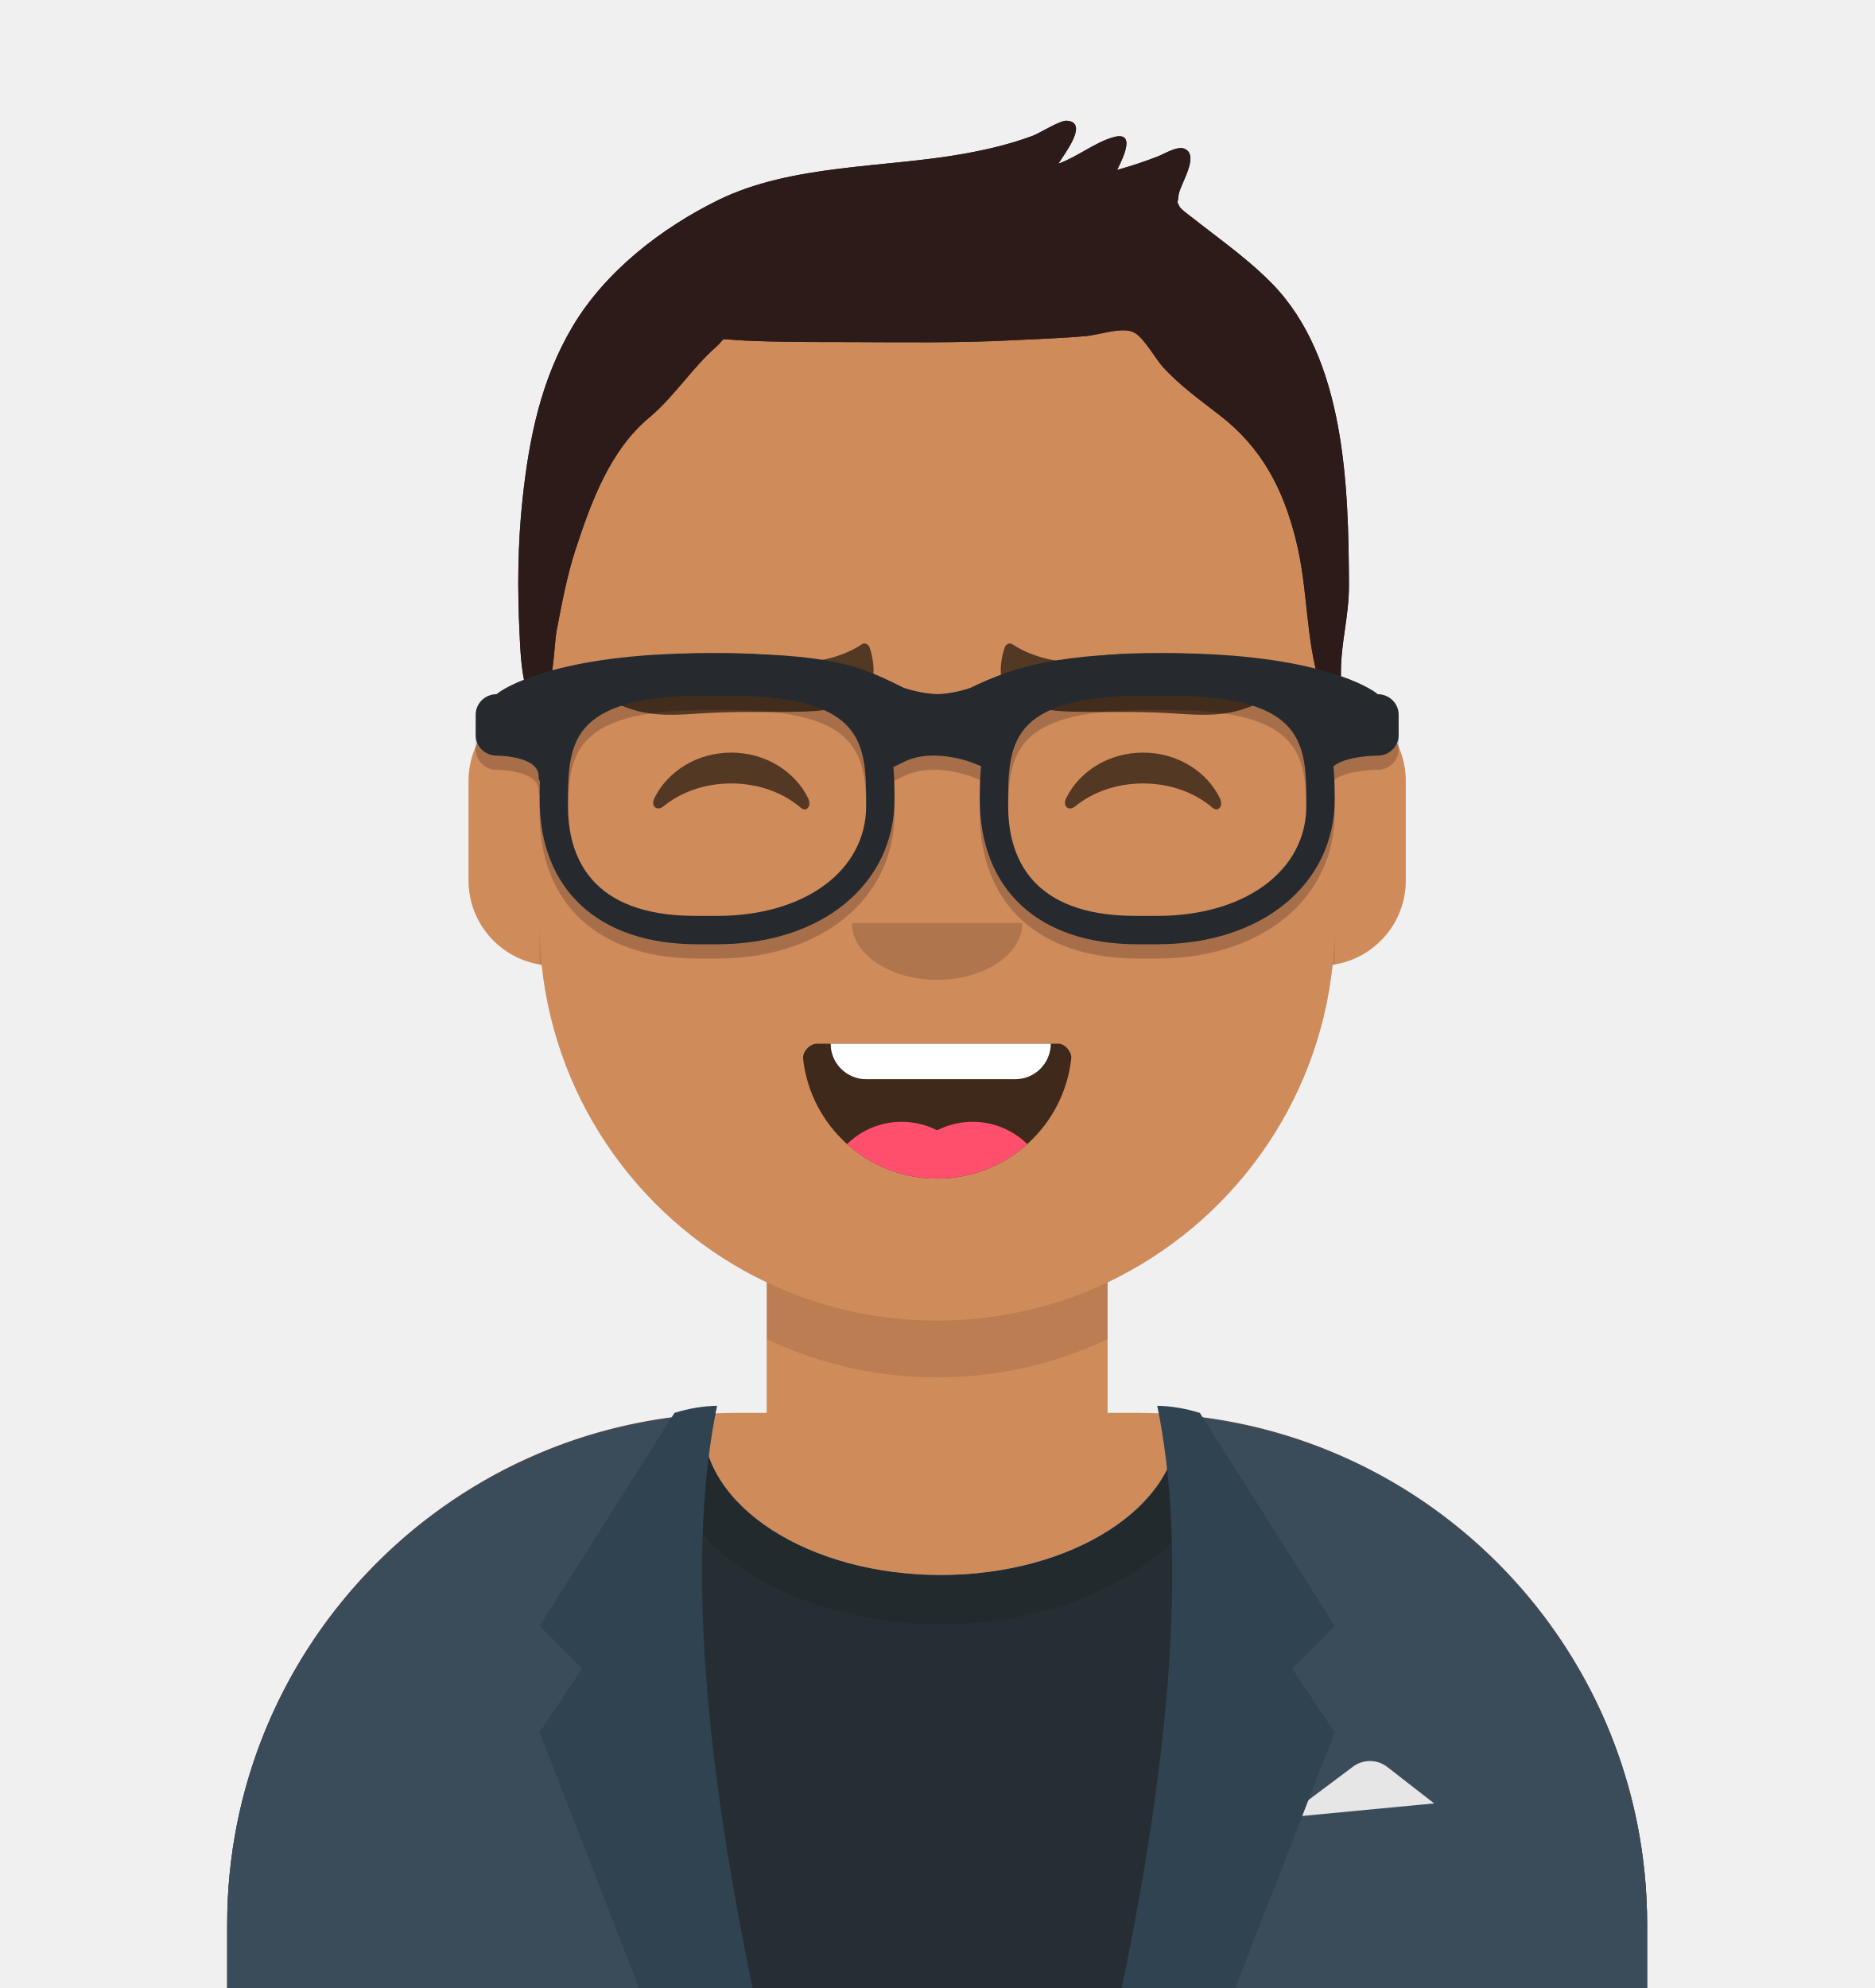
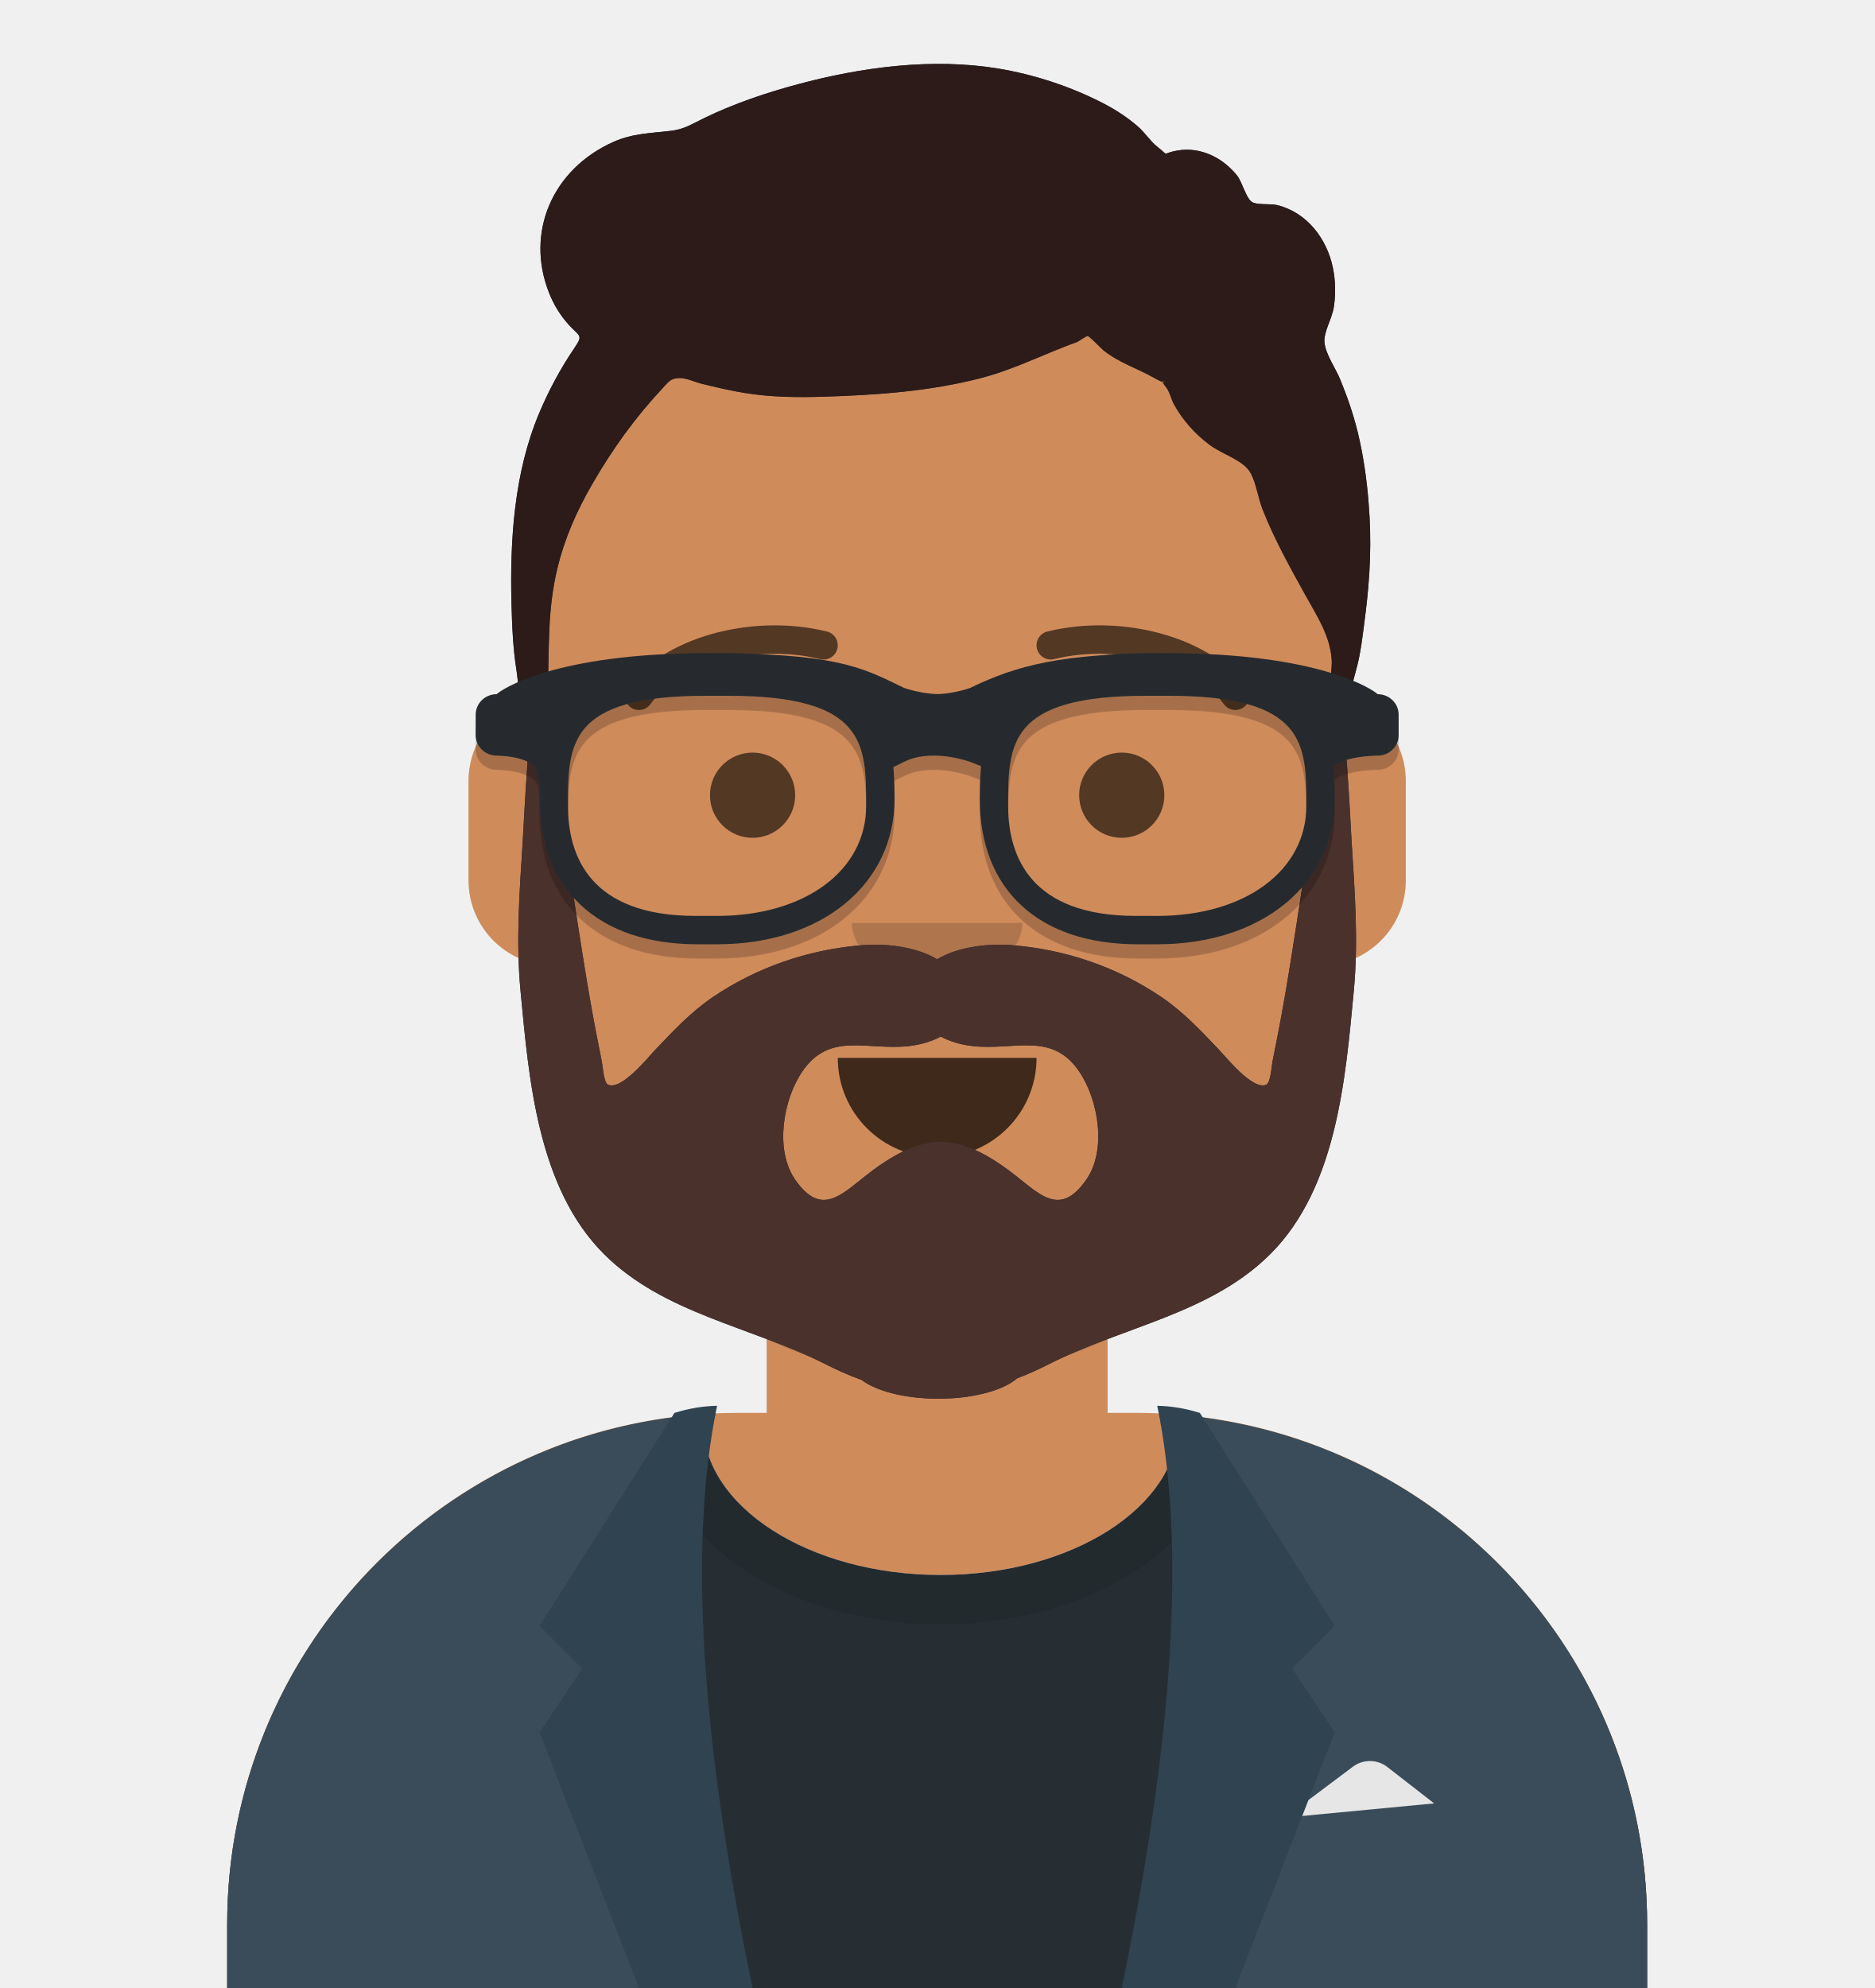
<svg xmlns="http://www.w3.org/2000/svg" xmlns:xlink="http://www.w3.org/1999/xlink" width="264px" height="280px" viewBox="0 0 264 280" version="1.1">
  <defs>
    <circle id="react-path-1" cx="120" cy="120" r="120" />
    <path d="M12,160 C12,226.274 65.726,280 132,280 C198.274,280 252,226.274 252,160 L264,160 L264,-1.42108547e-14 L-3.19744231e-14,-1.42108547e-14 L-3.19744231e-14,160 L12,160 Z" id="react-path-2" />
    <path d="M124,144.611 L124,163 L128,163 L128,163 C167.765,163 200,195.235 200,235 L200,244 L0,244 L0,235 C-4.86974701e-15,195.235 32.235,163 72,163 L72,163 L76,163 L76,144.611 C58.763,136.422 46.372,119.687 44.305,99.881 C38.48,99.058 34,94.052 34,88 L34,74 C34,68.054 38.325,63.118 44,62.166 L44,56 L44,56 C44,25.072 69.072,5.68137151e-15 100,0 L100,0 L100,0 C130.928,-5.68137151e-15 156,25.072 156,56 L156,62.166 C161.675,63.118 166,68.054 166,74 L166,88 C166,94.052 161.52,99.058 155.695,99.881 C153.628,119.687 141.237,136.422 124,144.611 Z" id="react-path-3" />
  </defs>
  <g id="Avataaar" stroke="none" stroke-width="1" fill="none" fill-rule="evenodd">
    <g transform="translate(-825, -1100)" id="Avataaar/Circle">
      <g transform="translate(825, 1100)">
        <g id="Mask" />
        <g id="Avataaar" stroke-width="1" fill-rule="evenodd" mask="url(#react-mask-5)">
          <g id="Body" transform="translate(32, 36)">
            <mask id="react-mask-6" fill="white">
              <use xlink:href="#react-path-3" />
            </mask>
            <use fill="#D0C6AC" xlink:href="#react-path-3" />
            <g id="Skin/👶🏽-03-Brown" mask="url(#react-mask-6)" fill="#D08B5B">
              <g transform="translate(0, 0)" id="Color">
                <rect x="0" y="0" width="264" height="280" />
              </g>
            </g>
            <path d="M156,79 L156,102 C156,132.928 130.928,158 100,158 C69.072,158 44,132.928 44,102 L44,79 L44,94 C44,124.928 69.072,150 100,150 C130.928,150 156,124.928 156,94 L156,79 Z" id="Neck-Shadow" fill-opacity="0.1" fill="#000000" mask="url(#react-mask-6)" />
          </g>
          <g id="Clothing/Blazer-+-Shirt" transform="translate(0, 170)">
            <defs>
-               <path d="M133.96,0.295 C170.936,3.325 200,34.294 200,72.052 L200,81 L0,81 L0,72.052 C1.22536245e-14,33.953 29.592,2.765 67.045,0.22 C67.015,0.593 67,0.969 67,1.348 C67,13.211 81.998,22.828 100.5,22.828 C119.002,22.828 134,13.211 134,1.348 C134,0.995 133.987,0.644 133.96,0.295 Z" id="react-path-7" />
+               <path d="M133.96,0.295 C170.936,3.325 200,34.294 200,72.052 L200,81 L0,81 L0,72.052 C1.22536245e-14,33.953 29.592,2.765 67.045,0.22 C67.015,0.593 67,0.969 67,1.348 C67,13.211 81.998,22.828 100.5,22.828 C119.002,22.828 134,13.211 134,1.348 C134,0.995 133.987,0.644 133.96,0.295 Z" id="react-path-115" />
            </defs>
            <g id="Shirt" transform="translate(32, 29)">
-               <mask id="react-mask-8" fill="white">
-                 <use xlink:href="#react-path-7" />
+               <mask id="react-mask-116" fill="white">
+                 <use xlink:href="#react-path-115" />
              </mask>
-               <use id="Clothes" fill="#E6E6E6" xlink:href="#react-path-7" />
-               <g id="Color/Palette/Black" mask="url(#react-mask-8)" fill="#262E33">
+               <use id="Clothes" fill="#E6E6E6" xlink:href="#react-path-115" />
+               <g id="Color/Palette/Black" mask="url(#react-mask-116)" fill="#262E33">
                <g transform="translate(-32, -29)" id="🖍Color">
                  <rect x="0" y="0" width="264" height="110" />
                </g>
              </g>
-               <g id="Shadowy" opacity="0.6" mask="url(#react-mask-8)" fill-opacity="0.16" fill="#000000">
+               <g id="Shadowy" opacity="0.6" mask="url(#react-mask-116)" fill-opacity="0.16" fill="#000000">
                <g transform="translate(60, -25)" id="Hola-👋🏼">
                  <ellipse cx="40.5" cy="27.848" rx="39.635" ry="26.914" />
                </g>
              </g>
            </g>
            <g id="Blazer" transform="translate(32, 28)">
              <path d="M68.785,1.122 C30.512,2.804 -1.89486556e-14,34.365 -1.42108547e-14,73.052 L0,73.052 L0,82 L69.362,82 C65.961,69.92 64,55.709 64,40.5 C64,26.173 65.74,12.731 68.785,1.122 Z M131.638,82 L200,82 L200,73.052 C200,34.707 170.025,3.363 132.229,1.174 C135.265,12.771 137,26.194 137,40.5 C137,55.709 135.039,69.92 131.638,82 Z" id="Saco" fill="#3A4C5A" />
              <path d="M149,58 L158.556,50.833 L158.556,50.833 C159.999,49.751 161.988,49.768 163.412,50.876 L170,56 L149,58 Z" id="Pocket-hanky" fill="#E6E6E6" />
              <path d="M69,1.13686838e-13 C65,19.333 66.667,46.667 74,82 L58,82 L44,46 L50,37 L44,31 L63,1 C65.028,0.369 67.028,0.036 69,1.13686838e-13 Z" id="Wing" fill="#2F4351" />
              <path d="M151,1.13686838e-13 C147,19.333 148.667,46.667 156,82 L140,82 L126,46 L132,37 L126,31 L145,1 C147.028,0.369 149.028,0.036 151,1.13686838e-13 Z" id="Wing" fill="#2F4351" transform="translate(141, 41) scale(-1, 1) translate(-141, -41) " />
            </g>
          </g>
          <g id="Face" transform="translate(76, 82)" fill="#000000">
-             <g id="Mouth/Smile" transform="translate(2, 52)">
-               <defs>
-                 <path d="M35.118,15.128 C36.176,24.62 44.226,32 54,32 C63.804,32 71.874,24.574 72.892,15.04 C72.974,14.273 72.117,13 71.043,13 C56.149,13 44.738,13 37.087,13 C36.007,13 35.012,14.178 35.118,15.128 Z" id="react-path-203" />
-               </defs>
-               <mask id="react-mask-204" fill="white">
-                 <use xlink:href="#react-path-203" />
-               </mask>
-               <use id="Mouth" fill-opacity="0.7" fill="#000000" fill-rule="evenodd" xlink:href="#react-path-203" />
-               <rect id="Teeth" fill="#FFFFFF" fill-rule="evenodd" mask="url(#react-mask-204)" x="39" y="2" width="31" height="16" rx="5" />
-               <g id="Tongue" stroke-width="1" fill-rule="evenodd" mask="url(#react-mask-204)" fill="#FF4F6D">
-                 <g transform="translate(38, 24)">
-                   <circle cx="11" cy="11" r="11" />
-                   <circle cx="21" cy="11" r="11" />
-                 </g>
-               </g>
+             <g id="Mouth/Default" transform="translate(2, 52)" fill-opacity="0.7">
+               <path d="M40,15 C40,22.732 46.268,29 54,29 L54,29 C61.732,29 68,22.732 68,15" id="Mouth" />
            </g>
            <g id="Nose/Default" transform="translate(28, 40)" fill-opacity="0.16">
              <path d="M16,8 C16,12.418 21.373,16 28,16 L28,16 C34.627,16 40,12.418 40,8" id="Nose" />
            </g>
-             <g id="Eyes/Happy-😁" transform="translate(0, 8)" fill-opacity="0.6">
-               <path d="M16.16,22.447 C18.007,18.649 22.164,16 26.998,16 C31.814,16 35.959,18.63 37.815,22.407 C38.367,23.529 37.582,24.447 36.791,23.767 C34.34,21.66 30.859,20.344 26.998,20.344 C23.257,20.344 19.874,21.579 17.438,23.572 C16.547,24.3 15.62,23.558 16.16,22.447 Z" id="Squint" />
-               <path d="M74.16,22.447 C76.007,18.649 80.164,16 84.998,16 C89.814,16 93.959,18.63 95.815,22.407 C96.367,23.529 95.582,24.447 94.791,23.767 C92.34,21.66 88.859,20.344 84.998,20.344 C81.257,20.344 77.874,21.579 75.438,23.572 C74.547,24.3 73.62,23.558 74.16,22.447 Z" id="Squint" />
+             <g id="Eyes/Default-😀" transform="translate(0, 8)" fill-opacity="0.6">
+               <circle id="Eye" cx="30" cy="22" r="6" />
+               <circle id="Eye" cx="82" cy="22" r="6" />
            </g>
-             <g id="Eyebrow/Natural/Flat-Natural" fill-opacity="0.6">
-               <path d="M38.569,10.702 C33.587,11.238 28.655,11.134 23.656,11.101 C19.823,11.076 15.92,10.689 12.325,12.509 C11.636,12.857 7.877,14.945 8.003,16.011 C8.104,16.863 12.013,18.064 12.717,18.284 C16.428,19.445 19.924,18.928 23.687,18.57 C28.302,18.132 32.914,18.175 37.532,17.874 C40.642,17.672 45.422,16.977 46.829,13.148 C47.253,11.995 46.815,9.734 46.307,8.506 C46.105,8.018 45.563,7.85 45.169,8.149 C43.756,9.222 40.985,10.443 38.569,10.702" id="Fill-10" transform="translate(27.5, 13.5) rotate(2) translate(-27.5, -13.5) " />
-               <path d="M95.569,10.702 C90.587,11.238 85.655,11.134 80.656,11.101 C76.823,11.076 72.92,10.689 69.325,12.509 C68.636,12.857 64.877,14.945 65.003,16.011 C65.104,16.863 69.013,18.064 69.717,18.284 C73.428,19.445 76.924,18.928 80.687,18.57 C85.302,18.132 89.914,18.175 94.532,17.874 C97.642,17.672 102.422,16.977 103.829,13.148 C104.253,11.995 103.815,9.734 103.307,8.506 C103.105,8.018 102.563,7.85 102.169,8.149 C100.756,9.222 97.985,10.443 95.569,10.702" id="Fill-10" transform="translate(84.5, 13.5) scale(-1, 1) rotate(2) translate(-84.5, -13.5) " />
+             <g id="Eyebrow/Outline/Default" fill-opacity="0.6">
+               <g id="I-Browse" transform="translate(12, 6)">
+                 <path d="M3.63,11.159 C7.545,5.65 18.278,2.561 27.523,4.831 C28.596,5.095 29.679,4.439 29.942,3.366 C30.206,2.293 29.55,1.21 28.477,0.947 C17.74,-1.69 5.312,1.887 0.37,8.841 C-0.27,9.742 -0.059,10.99 0.841,11.63 C1.742,12.27 2.99,12.059 3.63,11.159 Z" id="Eyebrow" fill-rule="nonzero" />
+                 <path d="M61.63,11.159 C65.545,5.65 76.278,2.561 85.523,4.831 C86.596,5.095 87.679,4.439 87.942,3.366 C88.206,2.293 87.55,1.21 86.477,0.947 C75.74,-1.69 63.312,1.887 58.37,8.841 C57.73,9.742 57.941,10.99 58.841,11.63 C59.742,12.27 60.99,12.059 61.63,11.159 Z" id="Eyebrow" fill-rule="nonzero" transform="translate(73.00015, 6.039198) scale(-1, 1) translate(-73.00015, -6.039198) " />
+               </g>
            </g>
          </g>
          <g id="Top" stroke-width="1" fill-rule="evenodd">
            <defs>
-               <rect id="react-path-159" x="0" y="0" width="264" height="280" />
-               <path d="M180.15,39.92 C177.39,37.1 174.186,34.707 171.069,32.307 C170.382,31.777 169.683,31.261 169.011,30.712 C168.858,30.587 167.292,29.466 167.105,29.053 C166.654,28.06 166.915,28.833 166.977,27.649 C167.056,26.151 170.111,21.919 167.831,20.949 C166.828,20.522 165.04,21.658 164.078,22.033 C162.196,22.767 160.292,23.393 158.347,23.933 C159.279,22.076 161.055,18.359 157.716,19.354 C155.114,20.129 152.69,22.122 150.076,23.059 C150.941,21.642 154.4,17.248 151.274,17.002 C150.302,16.926 147.471,18.75 146.424,19.14 C143.287,20.305 140.083,21.059 136.79,21.653 C125.592,23.671 112.497,23.095 102.137,28.193 C94.149,32.124 86.263,38.222 81.648,45.988 C77.201,53.473 75.538,61.664 74.607,70.241 C73.924,76.536 73.868,83.043 74.188,89.36 C74.292,91.43 74.525,100.971 77.532,98.081 C79.03,96.642 79.019,90.828 79.396,88.86 C80.147,84.945 80.87,81.013 82.122,77.223 C84.328,70.544 86.931,63.43 92.427,58.83 C95.954,55.878 98.431,51.889 101.806,48.911 C103.322,47.574 102.165,47.713 104.603,47.889 C106.241,48.006 107.885,48.051 109.526,48.094 C113.322,48.193 117.124,48.168 120.921,48.181 C128.568,48.209 136.179,48.317 143.819,47.916 C147.214,47.739 150.618,47.642 154.004,47.328 C155.895,47.153 159.251,45.941 160.808,46.867 C162.233,47.714 163.713,50.482 164.736,51.615 C167.154,54.294 170.036,56.339 172.862,58.535 C178.757,63.115 181.732,68.867 183.523,76.023 C185.306,83.153 184.806,89.768 187.013,96.785 C187.402,98.018 188.429,100.145 189.695,98.239 C189.93,97.885 189.87,95.939 189.87,94.819 C189.87,90.3 191.014,86.908 191,82.359 C190.944,68.527 190.496,50.491 180.15,39.92 Z" id="react-path-158" />
-               <filter x="-0.8%" y="-2.0%" width="101.5%" height="108.0%" filterUnits="objectBoundingBox" id="react-filter-155">
+               <rect id="react-path-163" x="0" y="0" width="264" height="280" />
+               <path d="M94.252,52.022 C94.375,51.968 94.07,51.947 93.336,51.96 C94.228,51.958 94.533,51.979 94.252,52.022 M86.117,36.302 C86.115,36.282 86.134,36.453 86.117,36.302 M193.765,70.766 C193.501,67.449 193.033,64.152 192.247,60.911 C191.622,58.335 190.769,55.878 189.76,53.42 C189.151,51.935 187.728,49.896 187.56,48.294 C187.395,46.717 188.627,44.969 188.889,43.132 C189.144,41.345 189.101,39.465 188.734,37.694 C187.901,33.671 185.14,29.93 180.877,28.881 C179.925,28.647 177.913,28.936 177.241,28.382 C176.47,27.746 175.933,25.581 175.235,24.712 C173.244,22.236 170.14,20.642 166.866,21.198 C164.455,21.607 165.839,22.105 164.032,20.686 C163.027,19.898 162.276,18.693 161.3,17.839 C159.833,16.556 158.15,15.458 156.408,14.557 C151.851,12.199 146.654,10.485 141.564,9.649 C132.279,8.125 122.369,9.454 113.369,11.869 C108.89,13.07 104.382,14.595 100.222,16.612 C98.439,17.476 97.409,18.194 95.549,18.42 C92.621,18.777 90.14,18.759 87.366,20.001 C78.83,23.823 74.985,32.69 78.307,41.175 C78.975,42.882 79.88,44.38 81.127,45.759 C82.647,47.439 83.198,47.109 81.888,49.041 C79.929,51.931 78.278,55.013 76.933,58.213 C73.404,66.615 72.814,76.077 73.044,85.037 C73.124,88.174 73.259,91.35 73.753,94.456 C73.967,95.801 74.027,98.329 75.035,99.327 C75.547,99.833 76.276,100.115 77.004,99.914 C78.713,99.44 78.125,98.179 78.165,97.008 C78.365,91.124 78.095,85.919 79.494,80.106 C80.528,75.812 82.25,71.911 84.483,68.071 C87.321,63.187 90.386,58.898 94.29,54.716 C95.207,53.732 95.408,53.315 96.639,53.244 C97.571,53.19 98.934,53.828 99.84,54.049 C101.838,54.536 103.839,55.017 105.873,55.345 C109.613,55.948 113.317,55.989 117.09,55.87 C124.516,55.638 131.975,55.117 139.175,53.247 C143.957,52.005 148.197,49.776 152.777,48.142 C152.859,48.113 154.007,47.295 154.208,47.328 C154.489,47.375 156.185,49.154 156.471,49.378 C158.697,51.124 161.138,51.857 163.541,53.208 C166.505,54.875 163.635,52.49 165.269,54.567 C165.746,55.172 165.99,56.293 166.372,56.978 C167.588,59.161 169.28,61.08 171.303,62.602 C173.258,64.073 176.196,64.783 177.193,66.697 C177.962,68.174 178.221,70.181 178.841,71.758 C180.469,75.893 182.618,79.749 184.767,83.644 C186.499,86.783 188.392,89.525 188.585,93.112 C188.652,94.36 187.464,101.849 190.358,99.572 C190.787,99.234 191.711,95.416 191.901,94.768 C192.673,92.135 192.947,89.387 193.296,86.682 C193.99,81.302 194.219,76.184 193.765,70.766" id="react-path-162" />
+               <filter x="-0.8%" y="-2.0%" width="101.5%" height="108.0%" filterUnits="objectBoundingBox" id="react-filter-159">
                <feOffset dx="0" dy="2" in="SourceAlpha" result="shadowOffsetOuter1" />
                <feColorMatrix values="0 0 0 0 0   0 0 0 0 0   0 0 0 0 0  0 0 0 0.16 0" type="matrix" in="shadowOffsetOuter1" result="shadowMatrixOuter1" />
                <feMerge>
                  <feMergeNode in="shadowMatrixOuter1" />
                  <feMergeNode in="SourceGraphic" />
                </feMerge>
              </filter>
            </defs>
-             <mask id="react-mask-157" fill="white">
-               <use xlink:href="#react-path-159" />
+             <mask id="react-mask-161" fill="white">
+               <use xlink:href="#react-path-163" />
            </mask>
            <g id="Mask" />
-             <g id="Top/Short-Hair/Short-Flat" mask="url(#react-mask-157)">
+             <g id="Top/Short-Hair/Short-Curly" mask="url(#react-mask-161)">
              <g transform="translate(-1, 0)">
-                 <mask id="react-mask-156" fill="white">
-                   <use xlink:href="#react-path-158" />
+                 <g id="Facial-Hair/Beard-Medium" transform="translate(49, 72)">
+                   <defs>
+                     <path d="M105.018,94.13 C101.15,99.721 98.258,95.947 94.137,92.876 C91.657,91.027 87.961,88.728 84.504,88.841 C81.048,88.728 77.352,91.027 74.871,92.876 C70.751,95.947 67.858,99.721 63.991,94.13 C61.088,89.932 62.303,82.874 65.015,78.903 C68.874,73.251 74.109,75.985 79.962,75.34 C81.554,75.165 83.153,74.723 84.504,74 C85.856,74.723 87.455,75.165 89.046,75.34 C94.9,75.985 100.135,73.251 103.994,78.903 C106.706,82.874 107.92,89.932 105.018,94.13 M140.391,26 C136.967,40.075 135.393,54.434 132.91,68.671 C132.393,71.639 131.826,74.596 131.225,77.55 C131.098,78.17 130.974,80.473 130.363,80.764 C128.512,81.648 124.739,76.947 123.73,75.885 C121.197,73.219 118.685,70.529 115.599,68.437 C109.365,64.21 102.065,61.711 94.47,61.118 C91.292,60.869 86.995,61.303 84,63.11 C81.005,61.303 76.708,60.869 73.53,61.118 C65.934,61.711 58.635,64.21 52.4,68.437 C49.315,70.529 46.803,73.219 44.269,75.885 C43.261,76.947 39.488,81.648 37.637,80.764 C37.026,80.473 36.902,78.17 36.775,77.55 C36.174,74.596 35.607,71.639 35.09,68.671 C32.607,54.434 31.034,40.075 27.609,26 C26.613,26 25.739,44.748 25.627,46.495 C25.175,53.589 24.646,60.525 25.322,67.626 C26.486,79.875 27.699,95.234 37.033,104.588 C45.466,113.039 57.71,114.806 68.271,120.141 C69.631,120.828 71.435,121.676 73.38,122.371 C75.429,123.934 79.493,125 84.174,125 C89.085,125 93.316,123.827 95.254,122.138 C96.955,121.493 98.518,120.753 99.729,120.141 C110.289,114.805 122.534,113.039 130.967,104.588 C140.301,95.234 141.514,79.875 142.679,67.626 C143.353,60.525 142.825,53.589 142.373,46.495 C142.261,44.748 141.387,26 140.391,26 Z" id="react-path-165" />
+                   </defs>
+                   <mask id="react-mask-164" fill="white">
+                     <use xlink:href="#react-path-165" />
+                   </mask>
+                   <use id="Beardness" fill="#252E32" fill-rule="evenodd" xlink:href="#react-path-165" />
+                   <g id="Color/Hair/Brown" mask="url(#react-mask-164)" fill="#4A312C">
+                     <g transform="translate(-32, 0)" id="Color">
+                       <rect x="0" y="0" width="264" height="244" />
+                     </g>
+                   </g>
+                 </g>
+                 <mask id="react-mask-160" fill="white">
+                   <use xlink:href="#react-path-162" />
                </mask>
-                 <use id="Short-Hair" stroke="none" fill="#1F3140" fill-rule="evenodd" xlink:href="#react-path-158" />
-                 <g id="Skin/👶🏽-03-Brown" mask="url(#react-mask-156)" fill="#2C1B18">
+                 <use id="Short-Hair" stroke="none" fill="#28354B" fill-rule="evenodd" xlink:href="#react-path-162" />
+                 <g id="Skin/👶🏽-03-Brown" mask="url(#react-mask-160)" fill="#2C1B18">
                  <g transform="translate(0, 0) " id="Color">
                    <rect x="0" y="0" width="264" height="280" />
                  </g>
                </g>
                <g id="Top/_Resources/Prescription-02" fill="none" transform="translate(62, 85)" stroke-width="1">
                  <defs>
-                     <filter x="-0.8%" y="-2.4%" width="101.5%" height="109.8%" filterUnits="objectBoundingBox" id="react-filter-193">
+                     <filter x="-0.8%" y="-2.4%" width="101.5%" height="109.8%" filterUnits="objectBoundingBox" id="react-filter-166">
                      <feOffset dx="0" dy="2" in="SourceAlpha" result="shadowOffsetOuter1" />
                      <feColorMatrix values="0 0 0 0 0   0 0 0 0 0   0 0 0 0 0  0 0 0 0.2 0" type="matrix" in="shadowOffsetOuter1" result="shadowMatrixOuter1" />
                      <feMerge>
                        <feMergeNode in="shadowMatrixOuter1" />
                        <feMergeNode in="SourceGraphic" />
                      </feMerge>
                    </filter>
                  </defs>
-                   <g id="Wayfarers" filter="url(#react-filter-193)" transform="translate(6, 7)" fill="#252C2F">
+                   <g id="Wayfarers" filter="url(#react-filter-166)" transform="translate(6, 7)" fill="#252C2F">
                    <path d="M34,41 L31.242,41 C17.315,41 9,33.336 9,20.5 C9,10.127 10.817,0 32.53,0 L35.47,0 C57.183,0 59,10.127 59,20.5 C59,32.569 48.721,41 34,41 Z M32.385,6 C13,6 13,12.841 13,21.502 C13,28.572 16.116,37 30.971,37 L34,37 C46.365,37 55,30.627 55,21.502 C55,12.841 55,6 35.615,6 L32.385,6 Z" id="Left" fill-rule="nonzero" />
                    <path d="M96,41 L93.242,41 C79.315,41 71,33.336 71,20.5 C71,10.127 72.817,0 94.53,0 L97.47,0 C119.183,0 121,10.127 121,20.5 C121,32.569 110.721,41 96,41 Z M94.385,6 C75,6 75,12.841 75,21.502 C75,28.572 78.119,37 92.971,37 L96,37 C108.365,37 117,30.627 117,21.502 C117,12.841 117,6 97.615,6 L94.385,6 Z" id="Right" fill-rule="nonzero" />
                    <path d="M2.955,5.772 C3.646,5.096 11.21,0 32.5,0 C50.351,0 54.13,1.853 59.85,4.652 L60.269,4.859 C60.667,4.999 62.7,5.69 65.079,5.766 C67.246,5.673 69.1,5.085 69.642,4.897 C76.17,1.722 82.561,0 97.5,0 C118.79,0 126.354,5.096 127.045,5.772 C128.679,5.772 130,7.062 130,8.657 L130,11.543 C130,13.139 128.679,14.429 127.045,14.429 C127.045,14.429 120.144,14.429 120.144,17.315 C120.144,20.2 118.182,13.139 118.182,11.543 L118.182,8.732 C114.579,7.353 108.128,4.786 97.5,4.786 C85.658,4.786 79.761,6.886 74.702,8.971 L74.759,9.108 L74.756,11.094 L72.539,16.444 L69.8,15.361 C69.556,15.264 69.028,15.09 68.296,14.91 C66.256,14.407 64.159,14.254 62.304,14.634 C61.624,14.774 60.992,14.984 60.413,15.267 L57.77,16.558 L55.127,11.396 L55.244,9.102 L55.325,8.907 C50.962,6.874 46.939,4.786 32.5,4.786 C21.872,4.786 15.422,7.352 11.818,8.731 L11.818,11.543 C11.818,13.139 8.864,20.2 8.864,17.315 C8.864,14.429 2.955,14.429 2.955,14.429 C1.324,14.429 0,13.139 0,11.543 L0,8.657 C0,7.062 1.324,5.772 2.955,5.772 Z" id="Stuff" fill-rule="nonzero" />
                  </g>
                </g>
              </g>
            </g>
          </g>
        </g>
      </g>
    </g>
  </g>
</svg>
